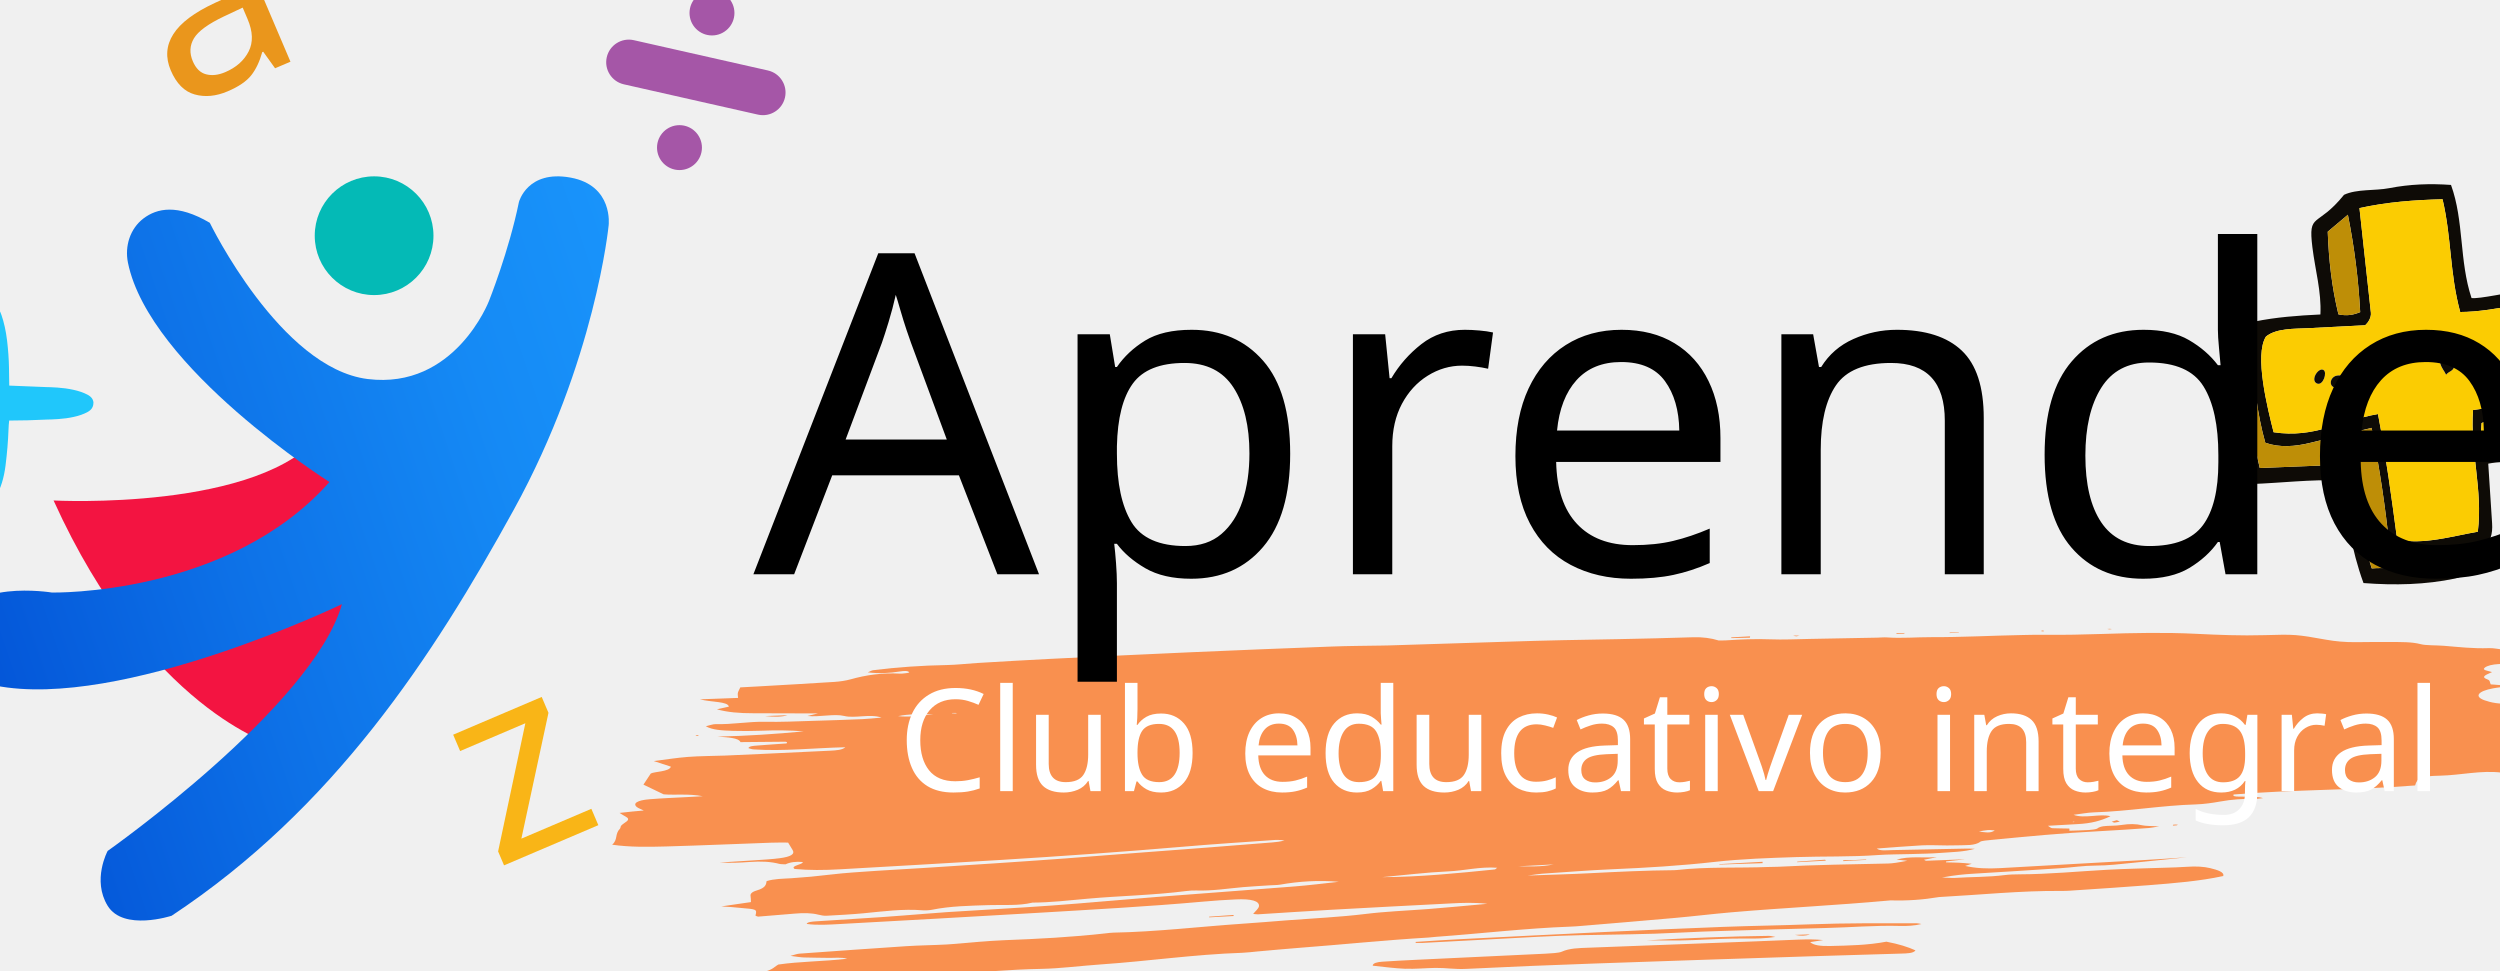
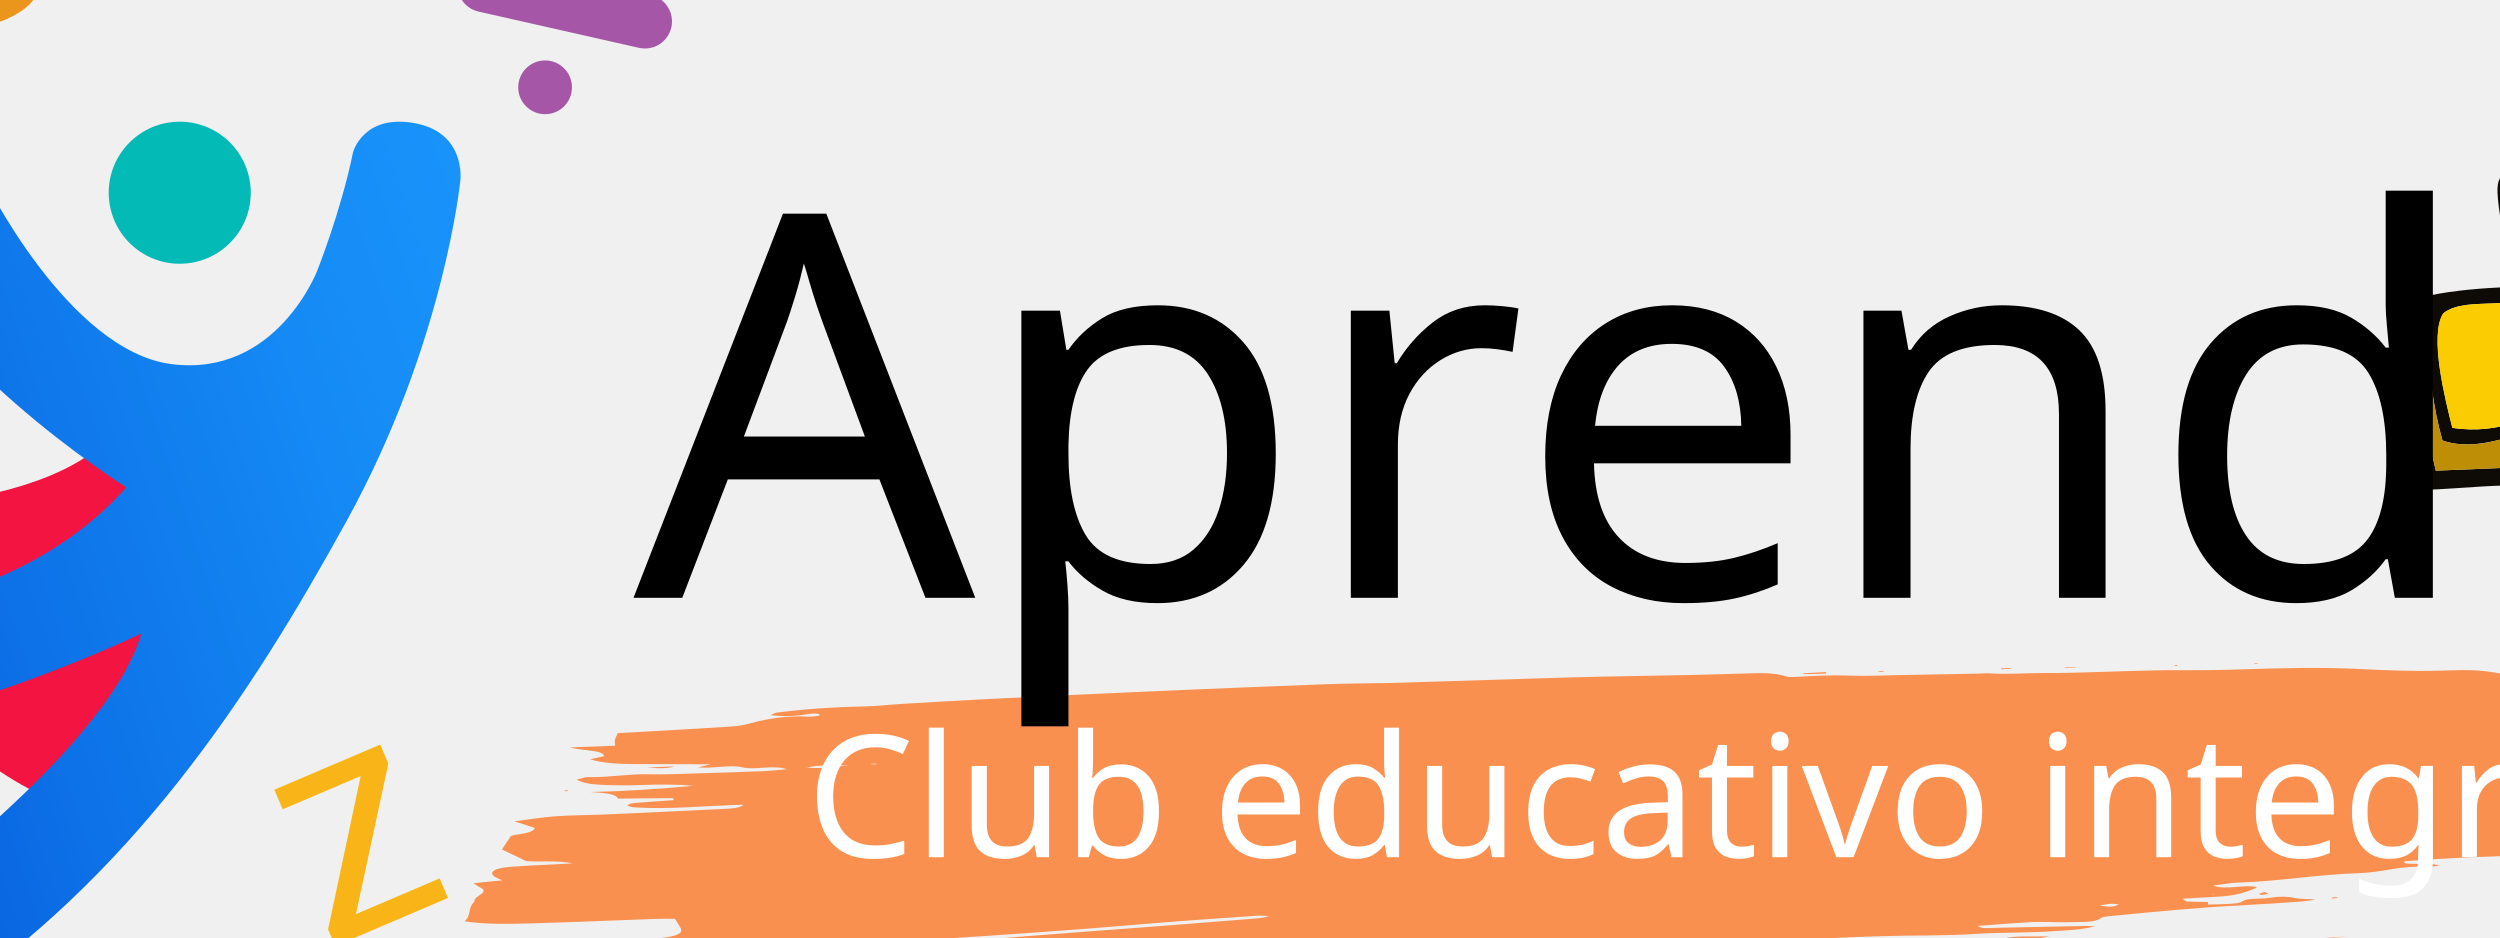
- <svg xmlns="http://www.w3.org/2000/svg" id="Capa_2" version="1.1" viewBox="680 360 670 260">
+ <svg xmlns="http://www.w3.org/2000/svg" id="Capa_2" version="1.1" viewBox="740 380 560 210">
  <defs>
    <style>
      .st0 {
        fill: #be8e07;
      }

      .st1 {
        fill: #f9904f;
      }

      .st2 {
        fill: #ea961c;
      }

      .st2, .st3, .st4, .st5 {
        font-family: Chewy-Regular, Chewy;
      }

      .st2, .st5 {
        font-size: 70.1px;
      }

      .st6 {
        fill: #a556a7;
      }

      .st3 {
        font-size: 119.99px;
      }

      .st4 {
        fill: #fff;
        font-size: 38.17px;
      }

      .st7 {
        fill: #04bab6;
      }

      .st8 {
        fill: #0e0b06;
      }

      .st5 {
        fill: #f9b517;
      }

      .st9 {
        fill: #20c7fb;
      }

      .st10 {
        fill: url(#Degradado_sin_nombre_28);
      }

      .st11 {
        fill: #fbcc02;
      }

      .st12 {
        fill: #f31441;
      }
    </style>
    <linearGradient id="Degradado_sin_nombre_28" data-name="Degradado sin nombre 28" x1="862.58" y1="464.41" x2="673.56" y2="528.06" gradientUnits="userSpaceOnUse">
      <stop offset="0" stop-color="#1994fb" />
      <stop offset=".25" stop-color="#158af5" />
      <stop offset=".65" stop-color="#0d71e7" />
      <stop offset=".99" stop-color="#0457d9" />
    </linearGradient>
  </defs>
  <path class="st1" d="M870.6,622.89c4.4-.75,7.64-1.43,11.05-1.86,2.95-.37,4.83-.93,5.96-1.87.25-.21.6-.41.96-.66,5.86-.86,12.03-.81,18.49-1.56-1.71-.46-3.51-.19-5.02-.23-2.18-.05-4.41-.03-6.58-.11-1.04-.04-1.97-.22-3.62-.42,1.15-.3,1.74-.55,2.38-.6,9.58-.69,19.17-1.38,28.77-2.01,3.56-.23,7.15-.25,10.71-.45,2.89-.17,5.75-.49,8.64-.71,2.21-.17,4.43-.34,6.64-.43,9.16-.35,18.29-.82,27.33-1.84.65-.07,1.33-.17,1.98-.19,11.71-.22,23.19-1.61,34.79-2.4,4.02-.27,8.03-.61,12.04-.92,6.9-.53,13.96-.85,20.66-1.67,5.75-.71,11.43-.91,17.14-1.35,5.02-.39,10-.88,15.7-1.39-3.6-.4-6.73-.26-9.82-.1-10.74.55-21.48,1.11-32.22,1.71-6.48.36-12.96.81-19.43,1.21-.4.02-.81-.07-1.3-.11.54-.7,1.49-1.42,1.56-2.1.12-1.37-2.05-1.98-6.19-1.79-2.9.13-5.83.33-8.71.59-14.91,1.34-29.92,2.14-44.9,3.04-17.45,1.05-34.91,1.98-52.36,2.96-3.09.17-6.21.39-9.07-.02.19-.53,1.47-.62,2.49-.69,5.8-.39,11.61-.72,17.41-1.12,4.02-.27,8.02-.61,12.03-.92,1.99-.15,3.98-.32,5.98-.45,9.36-.59,18.73-1.1,28.06-1.77,9.36-.68,18.67-1.56,28.03-2.29,12.23-.96,24.48-1.83,36.7-2.8,3.99-.31,7.92-.82,11.92-1.25-5.29-.45-10.51-.16-15.76.77-.77.13-1.72.11-2.59.17-2.43.16-4.87.28-7.28.49-4.19.37-8.29,1.05-12.61.9-.84-.03-1.81.04-2.66.15-8.73,1.12-17.7,1.27-26.5,2.06-4.88.43-9.71,1.02-14.68,1.04-3.85.92-7.77.54-11.7.67-5.07.17-10.27.24-15.16,1.23-.72.15-1.83.22-2.57.16-5.33-.43-10.58.29-15.88.8-3.27.31-6.61.48-9.92.66-.72.04-1.57-.14-2.17-.29-1.81-.46-3.9-.49-6.23-.29-3.31.29-6.63.55-9.94.82-.25-.1-.71-.2-.68-.3.41-1.68.42-1.67-4.03-2.04-.83-.07-1.63-.16-2.46-.23-.59-.05-1.21-.08-2.68-.17,3.11-.45,5.45-.8,7.95-1.16-.03-.6,0-1.12-.1-1.63-.11-.55.29-1.08,1.63-1.48,2.5-.73,2.53-1.64,2.67-2.51,2.07-.65,4.41-.63,6.59-.77,3.59-.23,7.08-.56,10.61-.99,3.9-.47,7.96-.7,11.97-.98,4.23-.29,8.48-.49,12.72-.77,12.73-.83,25.47-1.63,38.18-2.57,6.9-.51,13.77-1.1,20.68-1.6,11.6-.83,23.17-1.78,34.75-2.69,1.07-.08,2.15-.19,3.32-.56-.86-.04-1.73-.16-2.56-.1-8.26.58-16.55,1.11-24.76,1.82-16.24,1.39-32.53,2.53-48.83,3.54-14.31.88-28.62,1.67-42.93,2.5-4.28.25-8.44.28-12.23-.09-1.31-.88,2.34-1.17,2.17-1.86q-2.71-.26-4.62.62c-.51-.04-1.23-.01-1.64-.12-2.27-.6-4.88-.74-7.97-.51-2.65.2-5.34.3-8.05.15,3.38-.22,6.75-.42,10.12-.65,2.01-.14,4.05-.25,5.99-.51,3.07-.4,4.1-1.12,3.47-2.18-.38-.63-.77-1.26-1.22-2.01-1.51,0-3-.03-4.51.03-9.39.33-18.8.75-28.18,1.01-4.86.14-9.81.21-14.46-.47,1.6-1.39.66-2.82,2.05-4.25.28-.29.12-.61.4-.89.35-.37.93-.72,1.4-1.08.62-.47.55-.89-.17-1.27-.54-.29-.99-.59-1.7-1.03,1.48-.16,2.5-.28,3.52-.38.87-.09,1.74-.16,2.98-.27-.75-.36-1.48-.61-1.86-.92-1.19-.97.08-1.82,3.37-2.09,3.32-.27,6.69-.4,10.05-.58,1.09-.06,2.18-.12,4.24-.23-3.68-.73-7.43-.25-10.49-.51-1.76-.84-3.5-1.68-5.41-2.6.52-.79,1.14-1.73,1.97-2.98,1.03-.54,5.03-.48,5.38-1.84-1.25-.41-2.84-.93-4.57-1.49,2.99-.38,6.04-.88,9.15-1.12,3.3-.25,6.67-.23,10.01-.36,3.35-.13,6.7-.3,10.06-.45,6.04-.28,12.08-.56,18.11-.86,1.54-.08,3.19-.18,4-.92-8.28.19-16.62,1.12-24.6.58-.56-.04-.96-.23-1.38-.34.17-.57,1.47-.62,2.46-.7,2.61-.22,5.23-.38,7.76-.56.09-.21.18-.28.12-.32-.1-.06-.28-.14-.46-.14-3.98.03-7.97.07-12,.11-.48-1.16-3.35-1.27-6.2-1.48,8.05-.17,15.67-.7,23.16-1.4-3.65-.31-7.56-.33-11.61-.17-2.45.1-4.92.09-7.31.03-2.84-.08-5.68-.23-7.34-1.25.93-.2,1.96-.58,2.72-.56,4.42.13,8.75-.72,13.23-.62,4.13.09,8.45-.13,12.7-.25,4.44-.12,8.89-.28,13.33-.46,1.48-.06,2.97-.24,5.12-.42-3.09-1.07-7.14.28-10-.43-2.66-.66-6.5.34-9.88.01.91-.22,1.68-.41,2.83-.69-6.03-.02-11.7-.05-17.37-.05-3.63,0-6.88-.25-9.7-1.06,1.15-.26,2.2-.49,3.21-.71-.28-1.44-4.77-1.16-7.77-1.96,3.98-.15,6.99-.26,10.23-.38-.03-.52-.14-.94-.05-1.35.1-.44.39-.89.65-1.47,1.43-.08,2.93-.15,4.44-.24,6.93-.4,13.86-.78,20.79-1.23,1.47-.09,3.12-.35,4.33-.69,4.08-1.14,8.34-1.79,13.25-1.53.58.03,1.29-.09,1.93-.16.2-.02.35-.1.55-.16-.3-.5-1.41-.43-2.49-.26-2.83.45-5.57.62-8.63.24.64-.26.97-.51,1.43-.57,6.52-.82,13.1-1.27,19.79-1.39,2.63-.05,5.33-.38,8-.54,6.48-.38,12.97-.78,19.44-1.1,12.73-.63,25.46-1.24,38.18-1.8,12.52-.55,25.04-1.05,37.55-1.52,4.46-.17,8.9-.18,13.35-.26.67-.01,1.33-.02,2-.04,10.49-.33,20.98-.65,31.47-.99,10.04-.33,20.05-.54,30.05-.69,6.67-.1,13.38-.33,20.07-.51q3.61-.09,6.67.86c.62,0,1.29.02,1.95-.02,4.01-.26,7.93-.44,11.92-.28,3.41.14,7.08-.04,10.64-.11,6-.1,12.01-.22,18.01-.34.89-.02,1.86-.12,2.66-.06,3.86.28,7.92-.08,11.84-.07,8.19.03,16.45-.43,24.65-.58,2.01-.04,4.03-.09,6-.06,5.02.06,10.04-.05,15.16-.22,8.43-.28,16.87-.45,25.13-.04,5.96.29,12,.55,18.35.36,8.06-.25,8.69-.18,16.52,1.22,2.53.45,5.05.68,7.96.66,3.11-.01,6.25-.09,9.33-.05,2.78.04,5.61-.06,8.02.58,1.47.39,4.14.27,6.22.44,3.96.31,7.74.79,12.15.63,1.22-.04,2.4.25,3.61.37,1.41.14,2.8.33,4.28.37,1.98.05,3.81.05,5.23.6.69.26,2.35.29,3.63.3,3.09.02,6.22-.02,9.34-.08,2.08-.05,3.87.07,6,.54-1.94.28-3.33.58-4.76.68-6.02.41-12.05.77-18.07,1.14-2.23.14-4.48.22-6.71.35-1.68.1-3.05.41-3.73.98-.84.7,1.04.83,1.97,1.17-1.27.63-3.37,1.21-1.19,1.98.73.26.55.81.84,1.31,1.53.12,3.16.24,5.5.42-2.1.27-3.58.4-4.9.65-4.1.76-5.09,2.2-2.26,3.2,1.78.63,3.87,1.04,6.84.9,2.68-.13,5.35-.21,8.25-.31.52.18,1.23.35,1.59.58,1.3.86,3.59,1.13,6.44,1.06,2.67-.07,5.36-.16,8.04-.26,2.2-.07,4.5-.32,6.83.21-1.39.25-2.49.54-3.66.65-1.53.14-3.13.2-4.67.21-3.6.02-6.48.54-8.91,1.67.98.92,3.51,1.25,6.16,1.5-.59.51-1.07.94-1.74,1.52,2.13.2,4.11.38,6.29.58-1.37.63-2.59,1.19-3.76,1.73-3.22.17-6.33.33-9.45.51-2,.12-4.04.21-6,.42-3.03.34-3.84,1.14-2.18,1.95,1.25.61,2.96.97,5.41.89,2.01-.06,4.03-.16,6.04-.2,2.19-.04,4.37-.04,6.59-.06.16.56-.98.5-1.56.64-.94.22-2,.41-2.76.69-.61.22-.72.59-1.3.83-.57.23-1.44.49-2.21.54-3.75.25-6.28.98-7.62,2.15-1.99.27-3.71.51-5.44.73-.86.11-1.97.34-2.59.26-5.52-.7-10.98.69-16.51.81-5.33.11-6.15.59-6.73,2.62-16.19,1.27-32.47,1.08-48.63,2.42-.38.51.55.55,1.4.57,2.1.07,4.47-.17,6.48.4-.99.1-1.67.25-2.25.23-3.16-.1-6.14.14-9.19.68-2.07.37-4.38.71-6.54.78-9.23.27-18.07,1.85-27.29,2.13-1.69.05-3.42.4-5.52.66,2.88,1.12,7.26-.41,9.9.39-2.66,1.26-5.29,1.9-8.51,2.08-2.6.14-5.19.29-8.26.47.59.35.78.63,1.18.65,1.47.07,3.03.04,4.52.09.14,0,.04.34.05.58,1.67-.05,3.42-.08,5.16-.18.81-.05,2.08-.21,2.31-.4.83-.68,2.26-.71,3.88-.75.87-.02,1.81-.08,2.63-.21,2.1-.33,3.82-.32,5.58.09.91.21,2.4.17,4.5.29-1.41.23-2.09.39-2.77.44-4.47.31-8.94.64-13.42.86-9.65.48-19.15,1.4-28.67,2.32-1.08.1-2.76.25-3.06.48-1.43,1.14-4,.89-6.3.98-.89.03-1.79.04-2.67.03-2.21,0-4.41-.14-6.61-.03-4,.21-8,.56-12.17.86.84.7,2.61.45,3.99.42,6.68-.12,13.37-.28,20.06-.41.65-.01,1.29.03,2.23.06-2.93.84-6.16.87-9.17,1.1-2.65.2-5.36.23-8.04.31-2.91.09-5.83.06-8.71.26-7.39.53-14.6.31-21.91.55-7.36.24-14.6.47-22,1.3-8.96,1.01-18.15,1.57-27.35,1.96-6.25.26-12.51.78-18.77,1.19-.82.05-1.63.2-3.93.5,6.56-.24,11.56-.36,16.55-.62,7.59-.39,15.17-.76,22.72-.82.22,0,.45-.02.67-.04,8.29-.93,16.41-.49,24.63-.82.89-.04,1.79-.01,2.68-.06,9.86-.53,19.66-.65,29.47-.87q1.6-.04,5.06-.74c-1.09-.12-1.84-.19-2.9-.31,3.58-.97,6.58-.42,10.85-.65-1.97.39-2.73.55-3.49.7.21.09.41.26.64.26,3.34-.11,6.69-.25,10.43-.39-1.93.21-3.53.39-5.13.57,0,.09,0,.17-.02.26,1.17.03,2.37.03,3.52.09,1.03.05,2,.16,3.37.28-.83.27-1.31.43-1.78.58,2.92.64,5.88.79,9.36.59,8.47-.49,16.94-.96,25.42-1.43,8.23-.45,16.47-.89,24.67-1.48-4.88.5-9.77.99-14.65,1.5-3.29.34-6.46.72-9.93.73-3.01,0-6.19.49-9.31.7-7.81.52-15.63,1.01-23.45,1.48-2.45.15-4.78.36-8.29,1.01,2.02.07,2.75.16,3.46.11,4.44-.29,8.9-.19,13.33-.76,1.26-.16,2.69-.19,4.02-.2,7.83-.03,15.61-.79,23.41-1.22,5.13-.28,10.27-.37,15.4-.55,2.01-.07,4.03-.1,6.02-.25,2.41-.18,4.57-.04,6.22.36,1.98.48,3.87,1.08,3.49,2.12-6.3,1.37-13.13,1.91-19.93,2.45-6.24.49-12.51.89-18.76,1.31-1.56.11-3.17.25-4.69.23-10.94-.09-21.84,1.06-32.76,1.64-4.25.72-8.58,1.03-13,.89-.21,0-.44.04-.66.06-13.95,1.27-28.05,1.94-42.01,3.14-5.08.44-10.1,1.06-15.18,1.51-8.43.76-16.88,1.45-25.33,2.16-.89.07-1.79.14-2.69.17-12.1.44-23.96,1.87-35.96,2.73-.67.05-1.33.15-1.99.19-11.62.69-23.09,1.88-34.66,2.76-3.77.29-7.53.65-11.29.98-1.33.12-2.67.3-4,.35-12.84.43-25.24,2.25-37.95,3.12-5.3.36-10.64,1.09-15.95,1.19-4.27.08-8.46.31-12.69.6-2.23.15-4.44.37-6.67.55-1.33.11-2.67.28-3.98.31-10.53.25-21,1.17-31.49,1.81-6.49.39-12.99.74-19.48,1.13-2.52.15-4.83.1-7.03-.25-2.01-.32-4.21-.54-7.13-.89M1050.38,595.08c10.22-.04,20.2-1.06,30.17-2.06.25-.02.4-.26.69-.46-4.53-.35-8.7.77-13.1.97-5.92.27-11.84,1.01-17.76,1.55M1086.78,592.18c3.04.01,6.38.18,9.58-.52l-9.58.52ZM920.68,551.93c3.08.31,5.82-.09,9.42-.5-3.62.03-6.38-.16-9.42.5M1210.34,582.83c1.55.22,3.07.58,4.26-.28-.64-.04-1.27-.14-1.86-.09-.81.06-1.6.24-2.39.37M936.44,551.08c-.36,0-.73-.03-1.1-.02-.07,0-.17.09-.25.13.36,0,.73.03,1.1.02.07,0,.17-.08.25-.13M1235.54,580.21v.14s.49-.09.49-.09l-.49-.05ZM1056.7,619.62c2.52.1,5.33-.18,7.99-.22,2.82-.04,5.17.42,8.28.26,11.4-.57,22.81-1.03,34.2-1.43,19.66-.7,39.31-1.33,58.96-1.97,7.82-.25,15.63-.46,23.44-.7,1.52-.05,3.23-.06,3.78-.86-2.01-.92-4.51-1.7-7.8-2.33-4.89.94-9.99,1.04-15.13,1.16-2.68.06-4.44-.23-5.3-1.04,1.19-.19,2.33-.37,3.48-.55-2.17-.22-4.29-.21-6.42-.13-4.02.14-8.05.33-12.08.49-14.75.56-29.5,1.1-44.25,1.68-2.6.1-5.23.12-7.31,1.08-.74.34-2.91.45-4.43.53-11.41.56-22.81,1.07-34.22,1.62-3.13.15-6.27.31-9.39.52-1.33.09-2.6.35-2.61,1.08,2.81.28,5.7.7,8.82.83M1059.38,612.7c.65,0,1.29.03,1.94,0,10.28-.55,20.57-1.11,30.85-1.64,3.79-.19,7.59-.35,11.37-.43,8.9-.19,17.76-.2,26.73-.69,4.02-.22,8.05-.35,12.07-.47,8.93-.27,17.87-.55,26.78-.76,6.68-.15,13.42-.75,20.06-.56,1.8.05,3.85-.04,5.77-.51-.56-.09-.9-.21-1.29-.21-9.49,0-18.93-.07-28.55.29-7.81.3-15.6.39-23.41.69-10.49.4-20.99.86-31.49,1.36-13.16.62-26.33,1.29-39.49,1.96-3.76.19-7.53.46-11.29.7-.02.09-.03.18-.05.27M1133.7,611.95c4.86-.21,9.73-.48,14.57-.42,2.32.03,4.81-.01,7.56-.43-.82-.14-1.32-.3-1.86-.29-10.83.14-21.69.58-32.61,1.21,4.12-.02,8.15.12,12.34-.07M1152.36,590.96l-11.58.63s0,.07,0,.11c3.86-.12,7.73-.24,11.59-.37,0-.12,0-.24,0-.37M1169.14,590.4c-2.5.17-5,.35-7.49.52,0,.05.01.1.02.15l7.67-.41c-.07-.08-.13-.17-.2-.25M891.04,551.67c-2.31.09-4.18.16-6.04.24q4.13.43,6.04-.24M1010.52,605.21l-6.49.46c.01.06.02.12.03.18l6.61-.36c-.05-.09-.1-.19-.15-.28M1180.13,590.33c-1.04.06-2.07.13-3.1.16-1.02.03-2.03.03-3.04.04,0,.08,0,.16,0,.25l6.15-.33s0-.08,0-.11M1149.02,530.54l-5.03.27c0,.07-.02.13-.02.2,1.67-.04,3.34-.07,5.01-.11.02-.12.03-.24.05-.36M1165.06,610.41c-1.51.05-2.77.1-4.03.14q2.43.5,4.03-.14M1204.92,529.39l-2.44.13c.02.05.04.1.06.15.81-.06,1.63-.12,2.44-.18-.02-.04-.04-.07-.06-.11M1247.31,579.81c-.46.13-.91.27-1.37.4.25.09.54.26.76.25.48-.04.92-.18,1.42-.29-.38-.17-.59-.26-.81-.36M1245.42,528.52c-.21,0-.44.02-.66.04.2.04.38.1.6.11.19,0,.42-.05.62-.09-.19-.02-.36-.06-.56-.06M1162.27,530.36c-.38-.01-.75-.04-1.13-.03-.17,0-.37.06-.55.09.29.04.58.07.87.11.27-.06.54-.12.81-.17M1262.52,580.99c-.09,0-.14.19-.21.28.37-.03.75-.04,1.1-.09.11-.01.14-.12.21-.18-.37,0-.74-.04-1.1-.01M866.39,557.18c.19.02.47.07.56.05.18-.05.24-.14.35-.22-.22,0-.43.01-.66.02-.09.05-.17.1-.26.15M1190.38,529.63c-.71.03-1.42.05-2.13.08,0,.07,0,.14,0,.21l2.13-.12v-.18ZM1227.18,529.19c.15.02.38,0,.58,0-.05-.08-.1-.16-.15-.23-.18.03-.36.06-.55.08.04.05.02.13.12.15" />
  <path class="st12" d="M753.39,559.69s-33.65-9.51-59.03-65.56c0,0,55.79,2.99,72.02-18.27l22.14,33.35-35.13,50.47Z" />
  <circle class="st7" cx="780.26" cy="423.17" r="15.91" />
  <g>
    <path class="st8" d="M1345.22,507.57c-2.24,2.46-3.6,6.71-7.16,7.46-8.03,1.69-16.24,1.87-24.64,1.23-3.34-9.06-4.53-18.25-6.05-27.53-8.4-.25-15.91.69-23.86.99-2.08-4.23-3.2-8.59-4.03-13.19l-3.6-19.98c-1.07-5.92,4.97-6.31,8.32-10.37,5.8-1.18,11.6-1.61,17.67-1.9.29-6.23-1.39-11.81-2.15-18.03-1.17-9.57,1.19-5,8.48-14.04,3.43-1.61,8.26-1.04,12.09-1.78,5.55-1.08,10.94-1.27,16.58-.87,3.51,9.67,2.18,20.32,5.5,30.32,4.52.51,28.46-6.75,27.94.13-.84,11.15,2.7,23.83.41,31.2-1.09,3.49-3.6,9.17-6.9,10.71-5.32,2.48-11.38,1.26-16.97,2.34l1.03,15.94c.2,3.05-.42,4.92-2.65,7.37ZM1344.06,502.5c1.39-11.24-2.11-21.61-1.28-32.61l24.63-3.53c1.96-7.95-1.12-16.59-.42-25.27-10.48-.74-17.82,2.46-27.65,2.53-2.86-10.5-2.26-19.62-4.73-30.22-7.57.21-14.79.73-22.27,2.37l3.06,28.03c.14,1.31-.71,2.63-1.52,3.37l-15.39.79c-3.48.18-8.41-.03-11.2,2.23-3.19,4.97.44,19.32,2.04,25.65,11,1.67,17.64-3.06,27.97-4.88,2.14,11.27,3.63,22.23,5.13,33.59,6.8,1.58,14.75-.88,21.64-2.05ZM1306.7,444.25c2.33.47,4,.15,5.83-.6-.47-8.76-1.53-17.23-3.3-26.1l-5.4,4.55c.28,7.47,1.05,14.66,2.87,22.15ZM1340.48,506.24c-6.23,1.13-15.19,3.31-20.08.48-1.11-10.83-2.67-21.19-4.81-32.05l-16.5,4.03c-4.03.98-8.19,1.32-11.99-.04-2.21-7.79-2.9-15.4-3.66-23.3-.06-.61-.61-1.89-1.07-1.84-3.54.38-2.81,5.89-2.15,8.74l5.4,23.17,24.22-.99c2.69,9.87,2.66,18.09,5.78,27.9,5.84-.53,23.97,1.52,24.85-6.1ZM1345.65,479.95c6.22,0,11.45-.74,17.04-1.8,1.84-2.38,3.13-5.02,3.86-7.83-4.75-.52-8.93,1.16-13.4,1.86-2.7.43-5.46-.05-8.08,1.19-.1,2.17-.55,4.44.59,6.57Z" />
    <path class="st11" d="M1344.06,502.5c-6.89,1.17-14.84,3.63-21.64,2.05-1.5-11.36-2.99-22.33-5.13-33.59-10.33,1.82-16.97,6.55-27.97,4.88-1.6-6.33-5.24-20.68-2.04-25.65,2.8-2.26,7.73-2.05,11.2-2.23l15.39-.79c.81-.74,1.66-2.06,1.52-3.37l-3.06-28.03c7.48-1.65,14.71-2.17,22.27-2.37,2.47,10.6,1.88,19.72,4.73,30.22,9.83-.07,17.17-3.27,27.65-2.53-.7,8.67,2.39,17.32.42,25.27l-24.63,3.53c-.83,11,2.67,21.37,1.28,32.61ZM1342.26,457.8c.9-.49.05-1.89-.34-2.43-.45-.63-2.11-1.19-2.27-.18-.14.87.07,1.87.28,2.33s1.75.61,2.34.29ZM1337.66,458.46c-1.04-1.49-2.25-1.93-3.69-1.18.3,1.38,1.15,2.13,1.57,3.14.78-.96,1.71-.89,2.11-1.96ZM1300.92,462.76c1.65.77,2.89-3.04,1.74-3.62-1.39-.7-3.53,2.78-1.74,3.62ZM1307.26,460.63c-.61-.05-1.27.03-1.7.32-.76.5-1.07,1.35-.8,2.12.17.5.91,1.02,1.55.72.73-.34,2.28-3.05.96-3.16Z" />
    <path class="st0" d="M1340.48,506.24c-.89,7.61-19.02,5.56-24.85,6.1-3.13-9.81-3.09-18.03-5.78-27.9l-24.22.99-5.4-23.17c-.66-2.85-1.39-8.37,2.15-8.74.46-.05,1.01,1.23,1.07,1.84.76,7.9,1.44,15.51,3.66,23.3,3.8,1.36,7.96,1.03,11.99.04l16.5-4.03c2.14,10.86,3.7,21.22,4.81,32.05,4.88,2.83,13.84.66,20.08-.48Z" />
    <path class="st0" d="M1306.7,444.25c-1.81-7.49-2.59-14.68-2.87-22.15l5.4-4.55c1.77,8.87,2.83,17.34,3.3,26.1-1.83.75-3.5,1.08-5.83.6Z" />
    <path class="st11" d="M1345.65,479.95c-1.14-2.13-.69-4.4-.59-6.57,2.62-1.24,5.38-.77,8.08-1.19,4.47-.7,8.65-2.38,13.4-1.86-.73,2.81-2.02,5.44-3.86,7.83-5.59,1.06-10.82,1.81-17.04,1.8Z" />
    <path class="st8" d="M1300.92,462.76c-1.8-.84.35-4.32,1.74-3.62,1.15.58-.09,4.39-1.74,3.62Z" />
    <path class="st8" d="M1337.66,458.46c-.4,1.08-1.33,1-2.11,1.96-.43-1.01-1.27-1.77-1.57-3.14,1.43-.75,2.65-.31,3.69,1.18Z" />
    <path class="st8" d="M1307.26,460.63c1.33.11-.22,2.82-.96,3.16-.63.3-1.37-.22-1.55-.72-.27-.77.05-1.62.8-2.12.43-.29,1.09-.37,1.7-.32Z" />
    <path class="st8" d="M1342.26,457.8c-.59.32-2.13.18-2.34-.29s-.42-1.46-.28-2.33c.17-1.01,1.82-.44,2.27.18.39.54,1.24,1.94.34,2.43Z" />
  </g>
  <text class="st3" transform="translate(881.91 513.9)">
    <tspan x="0" y="0">Aprende</tspan>
  </text>
  <path class="st10" d="M736.23,419.72s18.93,38.97,42.31,41.86,32.51-20.93,32.51-20.93c0,0,5.34-13.36,8.02-26.5,0,0,2.23-8.66,13.81-6.56s10.24,12.79,10.24,12.79c0,0-3.56,36.49-25.38,76.14s-48.32,80.18-91.74,108.9c0,0-12.92,4.23-17.15-2.67s0-14.7,0-14.7c0,0,55-38.75,62.79-66.13,0,0-59.23,28.5-92.86,21.82,0,0-12.02-2.78-10.02-15.75s25.16-9.19,25.16-9.19c0,0,47.26.99,74.37-29.62,0,0-48.24-30.52-54-58.78-.9-4.43.57-9.13,4.17-11.86s9.07-3.95,17.76,1.17Z" />
  <text class="st2" transform="translate(726.9 389.73) rotate(-23.09)">
    <tspan x="0" y="0">a</tspan>
  </text>
  <text class="st5" transform="translate(812.57 592.99) rotate(-23.09)">
    <tspan x="0" y="0">z</tspan>
  </text>
  <path class="st9" d="M705.03,468.01c0,1.04-.52,1.85-1.57,2.41-1.04.57-2.26,1-3.65,1.3-1.39.31-2.78.5-4.18.59-1.39.09-2.39.13-3,.13-1.74.09-3.46.15-5.15.2-1.7.05-3.37.07-5.02.07-.09.61-.15,1.55-.2,2.81-.04,1.26-.13,2.7-.26,4.31-.13,1.61-.31,3.26-.52,4.96-.22,1.7-.54,3.24-.98,4.63-.44,1.39-.94,2.57-1.5,3.52-.57.96-1.29,1.48-2.15,1.57-1.22.09-2.24-.83-3.07-2.74-.83-1.91-1.5-4.11-2.02-6.59s-.91-4.89-1.17-7.24c-.26-2.35-.44-3.92-.52-4.7-.96,0-2.65-.02-5.09-.06-2.44-.04-4.96-.17-7.57-.39-2.61-.22-4.92-.61-6.92-1.17-2-.56-3-1.41-3-2.54,0-1.57,1.04-2.74,3.13-3.52,2.09-.78,4.48-1.33,7.18-1.63,2.7-.3,5.33-.43,7.9-.39,2.56.05,4.33.07,5.29.07v-2.48c0-.87.07-2.39.2-4.57.13-2.17.43-4.39.91-6.66.48-2.26,1.13-4.24,1.96-5.94.83-1.7,1.98-2.54,3.46-2.54,1.22,0,2.17,1,2.87,3,.69,2,1.19,4.26,1.5,6.79.3,2.52.48,4.98.52,7.37.04,2.39.07,3.98.07,4.76,1.65.09,3.31.15,4.96.2,1.65.05,3.31.11,4.96.2.61,0,1.61.04,3,.13,1.39.09,2.81.28,4.24.59,1.44.31,2.7.74,3.78,1.3,1.09.57,1.63,1.33,1.63,2.28Z" />
  <circle class="st6" cx="870.81" cy="363.48" r="6.02" />
  <circle class="st6" cx="862.1" cy="399.56" r="6.02" />
  <rect class="st6" x="842" y="374.69" width="48.97" height="12.13" rx="6.07" ry="6.07" transform="translate(105.21 -181.59) rotate(12.73)" />
  <text class="st4" transform="translate(920.68 572.02)">
    <tspan x="0" y="0">Club educativo integral</tspan>
  </text>
</svg>
